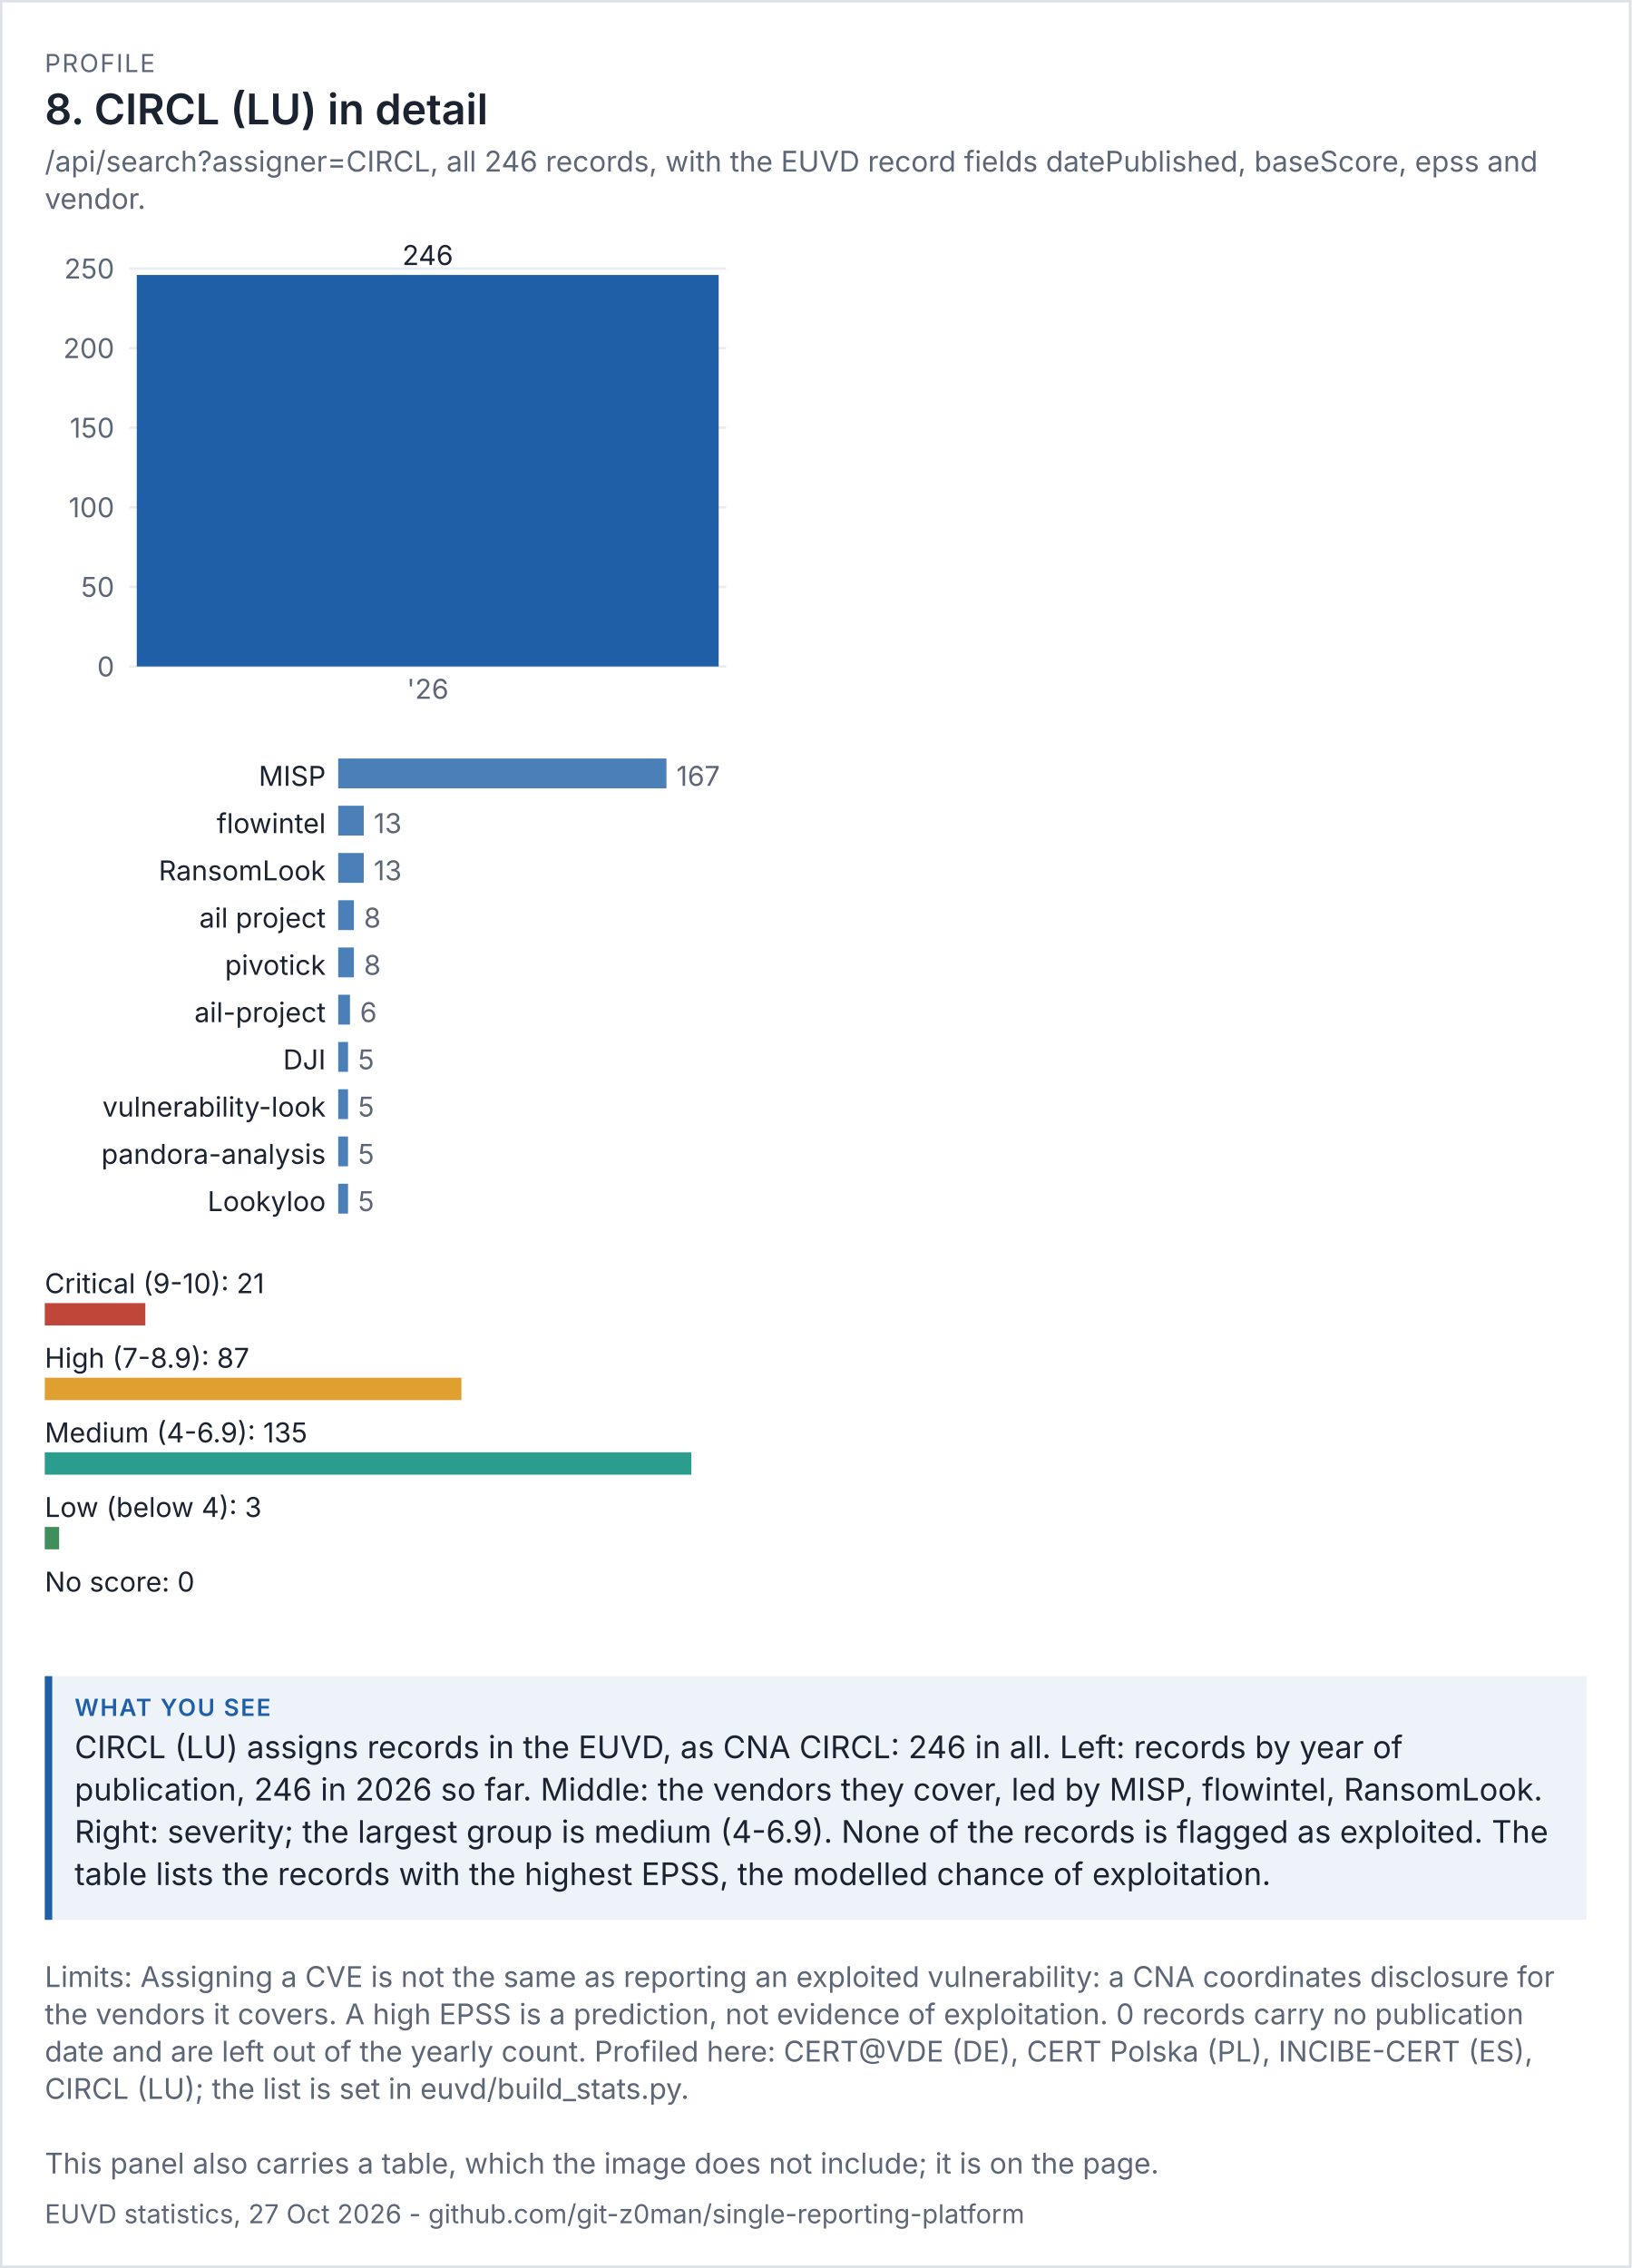
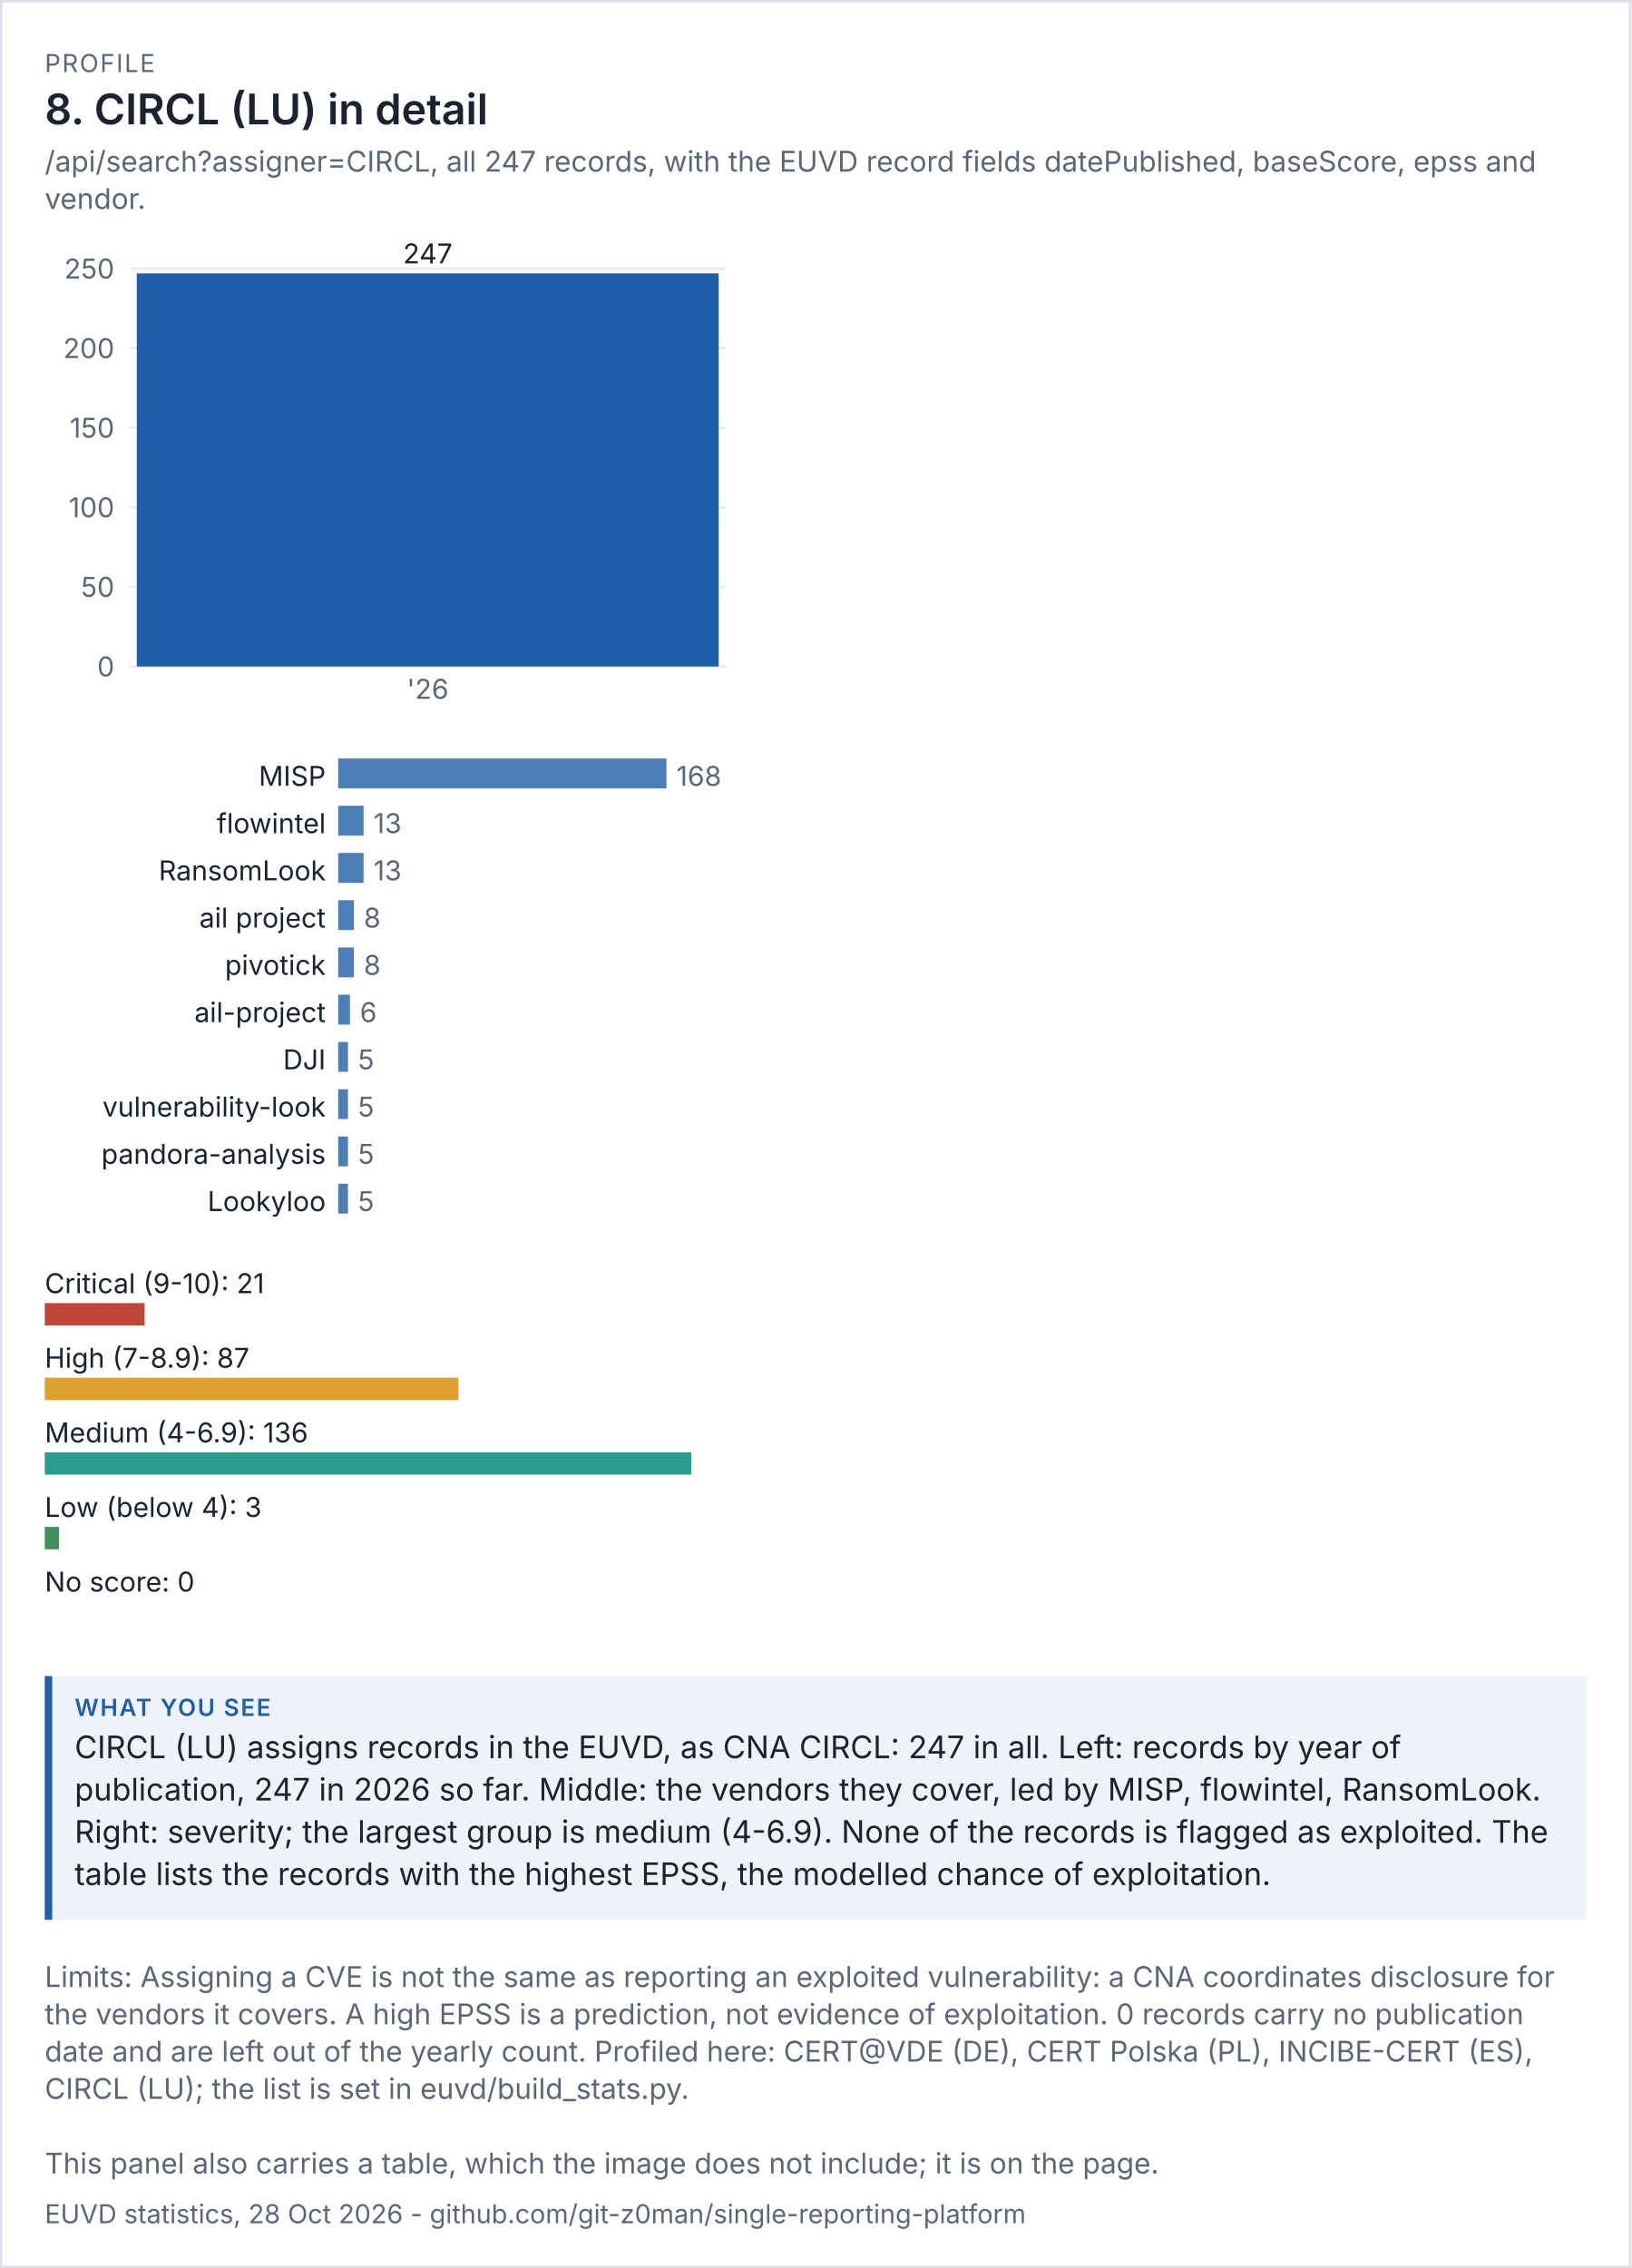
<svg xmlns="http://www.w3.org/2000/svg" viewBox="0 0 656 912" width="656" height="912" font-family="system-ui,-apple-system,'Segoe UI',sans-serif">
  <rect width="100%" height="100%" fill="#ffffff" />
  <rect x="0.5" y="0.5" width="655" height="911" fill="none" stroke="#dde1e8" />
  <text x="18" y="29" font-size="10" letter-spacing="0.6" fill="#5d6677">PROFILE</text>
  <text x="18" y="50" font-size="17" fill="#1b2230" font-weight="600">8. CIRCL (LU) in detail</text>
-   <text x="18" y="69" font-size="11.5" fill="#5d6677">/api/search?assigner=CIRCL, all 246 records, with the EUVD record fields datePublished, baseScore, epss and</text>
+   <text x="18" y="69" font-size="11.5" fill="#5d6677">/api/search?assigner=CIRCL, all 247 records, with the EUVD record fields datePublished, baseScore, epss and</text>
  <text x="18" y="84" font-size="11.5" fill="#5d6677">vendor.</text>
  <g transform="translate(18,94) scale(1)" font-size="11">
    <svg viewBox="0 0 280 200" role="img" width="280" height="200">
      <g>
        <line x1="34" x2="274" y1="174" y2="174" stroke="rgb(233, 236, 241)" />
        <text x="28" y="178" text-anchor="end" fill="rgb(93, 102, 119)">0</text>
        <line x1="34" x2="274" y1="142" y2="142" stroke="rgb(233, 236, 241)" />
        <text x="28" y="146" text-anchor="end" fill="rgb(93, 102, 119)">50</text>
        <line x1="34" x2="274" y1="110" y2="110" stroke="rgb(233, 236, 241)" />
        <text x="28" y="114" text-anchor="end" fill="rgb(93, 102, 119)">100</text>
        <line x1="34" x2="274" y1="78" y2="78" stroke="rgb(233, 236, 241)" />
        <text x="28" y="82" text-anchor="end" fill="rgb(93, 102, 119)">150</text>
        <line x1="34" x2="274" y1="46" y2="46" stroke="rgb(233, 236, 241)" />
        <text x="28" y="50" text-anchor="end" fill="rgb(93, 102, 119)">200</text>
        <line x1="34" x2="274" y1="14" y2="14" stroke="rgb(233, 236, 241)" />
        <text x="28" y="18" text-anchor="end" fill="rgb(93, 102, 119)">250</text>
-         <rect x="37" y="16.56" width="234" height="157.44" fill="rgb(31, 95, 168)" />
-         <text x="154" y="12.56" text-anchor="middle" class="t" fill="rgb(27, 34, 48)">246</text>
+         <rect x="37" y="15.92" width="234" height="158.08" fill="rgb(31, 95, 168)" />
+         <text x="154" y="11.92" text-anchor="middle" class="t" fill="rgb(27, 34, 48)">247</text>
        <text x="154" y="187" text-anchor="middle" fill="rgb(93, 102, 119)">'26</text>
      </g>
    </svg>
  </g>
  <g transform="translate(18,302) scale(1)" font-size="11">
    <svg viewBox="0 0 280 196" role="img" width="280" height="196">
      <g>
        <text x="113" y="14" text-anchor="end" class="t" fill="rgb(27, 34, 48)">MISP</text>
        <rect x="118" y="3" width="132" height="12" fill="rgb(75, 127, 184)" />
-         <text x="254" y="14" fill="rgb(93, 102, 119)">167</text>
+         <text x="254" y="14" fill="rgb(93, 102, 119)">168</text>
        <text x="113" y="33" text-anchor="end" class="t" fill="rgb(27, 34, 48)">flowintel</text>
-         <rect x="118" y="22" width="10.275" height="12" fill="rgb(75, 127, 184)" />
-         <text x="132.275" y="33" fill="rgb(93, 102, 119)">13</text>
+         <rect x="118" y="22" width="10.214" height="12" fill="rgb(75, 127, 184)" />
+         <text x="132.214" y="33" fill="rgb(93, 102, 119)">13</text>
        <text x="113" y="52" text-anchor="end" class="t" fill="rgb(27, 34, 48)">RansomLook</text>
-         <rect x="118" y="41" width="10.275" height="12" fill="rgb(75, 127, 184)" />
-         <text x="132.275" y="52" fill="rgb(93, 102, 119)">13</text>
+         <rect x="118" y="41" width="10.214" height="12" fill="rgb(75, 127, 184)" />
+         <text x="132.214" y="52" fill="rgb(93, 102, 119)">13</text>
        <text x="113" y="71" text-anchor="end" class="t" fill="rgb(27, 34, 48)">ail project</text>
-         <rect x="118" y="60" width="6.323" height="12" fill="rgb(75, 127, 184)" />
-         <text x="128.323" y="71" fill="rgb(93, 102, 119)">8</text>
+         <rect x="118" y="60" width="6.286" height="12" fill="rgb(75, 127, 184)" />
+         <text x="128.286" y="71" fill="rgb(93, 102, 119)">8</text>
        <text x="113" y="90" text-anchor="end" class="t" fill="rgb(27, 34, 48)">pivotick</text>
-         <rect x="118" y="79" width="6.323" height="12" fill="rgb(75, 127, 184)" />
-         <text x="128.323" y="90" fill="rgb(93, 102, 119)">8</text>
+         <rect x="118" y="79" width="6.286" height="12" fill="rgb(75, 127, 184)" />
+         <text x="128.286" y="90" fill="rgb(93, 102, 119)">8</text>
        <text x="113" y="109" text-anchor="end" class="t" fill="rgb(27, 34, 48)">ail-project</text>
-         <rect x="118" y="98" width="4.743" height="12" fill="rgb(75, 127, 184)" />
-         <text x="126.743" y="109" fill="rgb(93, 102, 119)">6</text>
+         <rect x="118" y="98" width="4.714" height="12" fill="rgb(75, 127, 184)" />
+         <text x="126.714" y="109" fill="rgb(93, 102, 119)">6</text>
        <text x="113" y="128" text-anchor="end" class="t" fill="rgb(27, 34, 48)">DJI</text>
-         <rect x="118" y="117" width="3.952" height="12" fill="rgb(75, 127, 184)" />
-         <text x="125.952" y="128" fill="rgb(93, 102, 119)">5</text>
+         <rect x="118" y="117" width="3.929" height="12" fill="rgb(75, 127, 184)" />
+         <text x="125.929" y="128" fill="rgb(93, 102, 119)">5</text>
        <text x="113" y="147" text-anchor="end" class="t" fill="rgb(27, 34, 48)">vulnerability-look</text>
-         <rect x="118" y="136" width="3.952" height="12" fill="rgb(75, 127, 184)" />
-         <text x="125.952" y="147" fill="rgb(93, 102, 119)">5</text>
+         <rect x="118" y="136" width="3.929" height="12" fill="rgb(75, 127, 184)" />
+         <text x="125.929" y="147" fill="rgb(93, 102, 119)">5</text>
        <text x="113" y="166" text-anchor="end" class="t" fill="rgb(27, 34, 48)">pandora-analysis</text>
-         <rect x="118" y="155" width="3.952" height="12" fill="rgb(75, 127, 184)" />
-         <text x="125.952" y="166" fill="rgb(93, 102, 119)">5</text>
+         <rect x="118" y="155" width="3.929" height="12" fill="rgb(75, 127, 184)" />
+         <text x="125.929" y="166" fill="rgb(93, 102, 119)">5</text>
        <text x="113" y="185" text-anchor="end" class="t" fill="rgb(27, 34, 48)">Lookyloo</text>
-         <rect x="118" y="174" width="3.952" height="12" fill="rgb(75, 127, 184)" />
-         <text x="125.952" y="185" fill="rgb(93, 102, 119)">5</text>
+         <rect x="118" y="174" width="3.929" height="12" fill="rgb(75, 127, 184)" />
+         <text x="125.929" y="185" fill="rgb(93, 102, 119)">5</text>
      </g>
    </svg>
  </g>
  <g transform="translate(18,506) scale(1)" font-size="11">
    <svg viewBox="0 0 280 156" role="img" width="280" height="156">
      <g>
        <text x="0" y="14" class="t" fill="rgb(27, 34, 48)">Critical (9-10): 21</text>
-         <rect x="0" y="18" width="40.444" height="9" fill="rgb(192, 70, 58)" />
+         <rect x="0" y="18" width="40.147" height="9" fill="rgb(192, 70, 58)" />
        <text x="0" y="44" class="t" fill="rgb(27, 34, 48)">High (7-8.9): 87</text>
-         <rect x="0" y="48" width="167.556" height="9" fill="rgb(224, 160, 48)" />
-         <text x="0" y="74" class="t" fill="rgb(27, 34, 48)">Medium (4-6.9): 135</text>
+         <rect x="0" y="48" width="166.324" height="9" fill="rgb(224, 160, 48)" />
+         <text x="0" y="74" class="t" fill="rgb(27, 34, 48)">Medium (4-6.9): 136</text>
        <rect x="0" y="78" width="260" height="9" fill="rgb(42, 157, 143)" />
        <text x="0" y="104" class="t" fill="rgb(27, 34, 48)">Low (below 4): 3</text>
-         <rect x="0" y="108" width="5.778" height="9" fill="rgb(63, 143, 91)" />
+         <rect x="0" y="108" width="5.735" height="9" fill="rgb(63, 143, 91)" />
        <text x="0" y="134" class="t" fill="rgb(27, 34, 48)">No score: 0</text>
        <rect x="0" y="138" width="0" height="9" fill="rgb(125, 135, 152)" />
      </g>
    </svg>
  </g>
  <rect x="18" y="674" width="620" height="98" fill="#eef3fa" />
  <rect x="18" y="674" width="3" height="98" fill="#1f5fa8" />
  <text x="30" y="690" font-size="9.5" letter-spacing="0.6" font-weight="600" fill="#1f5fa8">WHAT YOU SEE</text>
-   <text x="30" y="707" font-size="12.5" fill="#1b2230">CIRCL (LU) assigns records in the EUVD, as CNA CIRCL: 246 in all. Left: records by year of</text>
-   <text x="30" y="724" font-size="12.5" fill="#1b2230">publication, 246 in 2026 so far. Middle: the vendors they cover, led by MISP, flowintel, RansomLook.</text>
+   <text x="30" y="707" font-size="12.5" fill="#1b2230">CIRCL (LU) assigns records in the EUVD, as CNA CIRCL: 247 in all. Left: records by year of</text>
+   <text x="30" y="724" font-size="12.5" fill="#1b2230">publication, 247 in 2026 so far. Middle: the vendors they cover, led by MISP, flowintel, RansomLook.</text>
  <text x="30" y="741" font-size="12.5" fill="#1b2230">Right: severity; the largest group is medium (4-6.9). None of the records is flagged as exploited. The</text>
  <text x="30" y="758" font-size="12.5" fill="#1b2230">table lists the records with the highest EPSS, the modelled chance of exploitation.</text>
  <text x="18" y="799" font-size="11.5" fill="#5d6677">Limits: Assigning a CVE is not the same as reporting an exploited vulnerability: a CNA coordinates disclosure for</text>
  <text x="18" y="814" font-size="11.5" fill="#5d6677">the vendors it covers. A high EPSS is a prediction, not evidence of exploitation. 0 records carry no publication</text>
  <text x="18" y="829" font-size="11.5" fill="#5d6677">date and are left out of the yearly count. Profiled here: CERT@VDE (DE), CERT Polska (PL), INCIBE-CERT (ES),</text>
  <text x="18" y="844" font-size="11.5" fill="#5d6677">CIRCL (LU); the list is set in euvd/build_stats.py.</text>
  <text x="18" y="874" font-size="11.5" fill="#5d6677">This panel also carries a table, which the image does not include; it is on the page.</text>
-   <text x="18" y="894" font-size="10.5" fill="#5d6677">EUVD statistics, 27 Oct 2026 - github.com/git-z0man/single-reporting-platform</text>
+   <text x="18" y="894" font-size="10.5" fill="#5d6677">EUVD statistics, 28 Oct 2026 - github.com/git-z0man/single-reporting-platform</text>
</svg>
